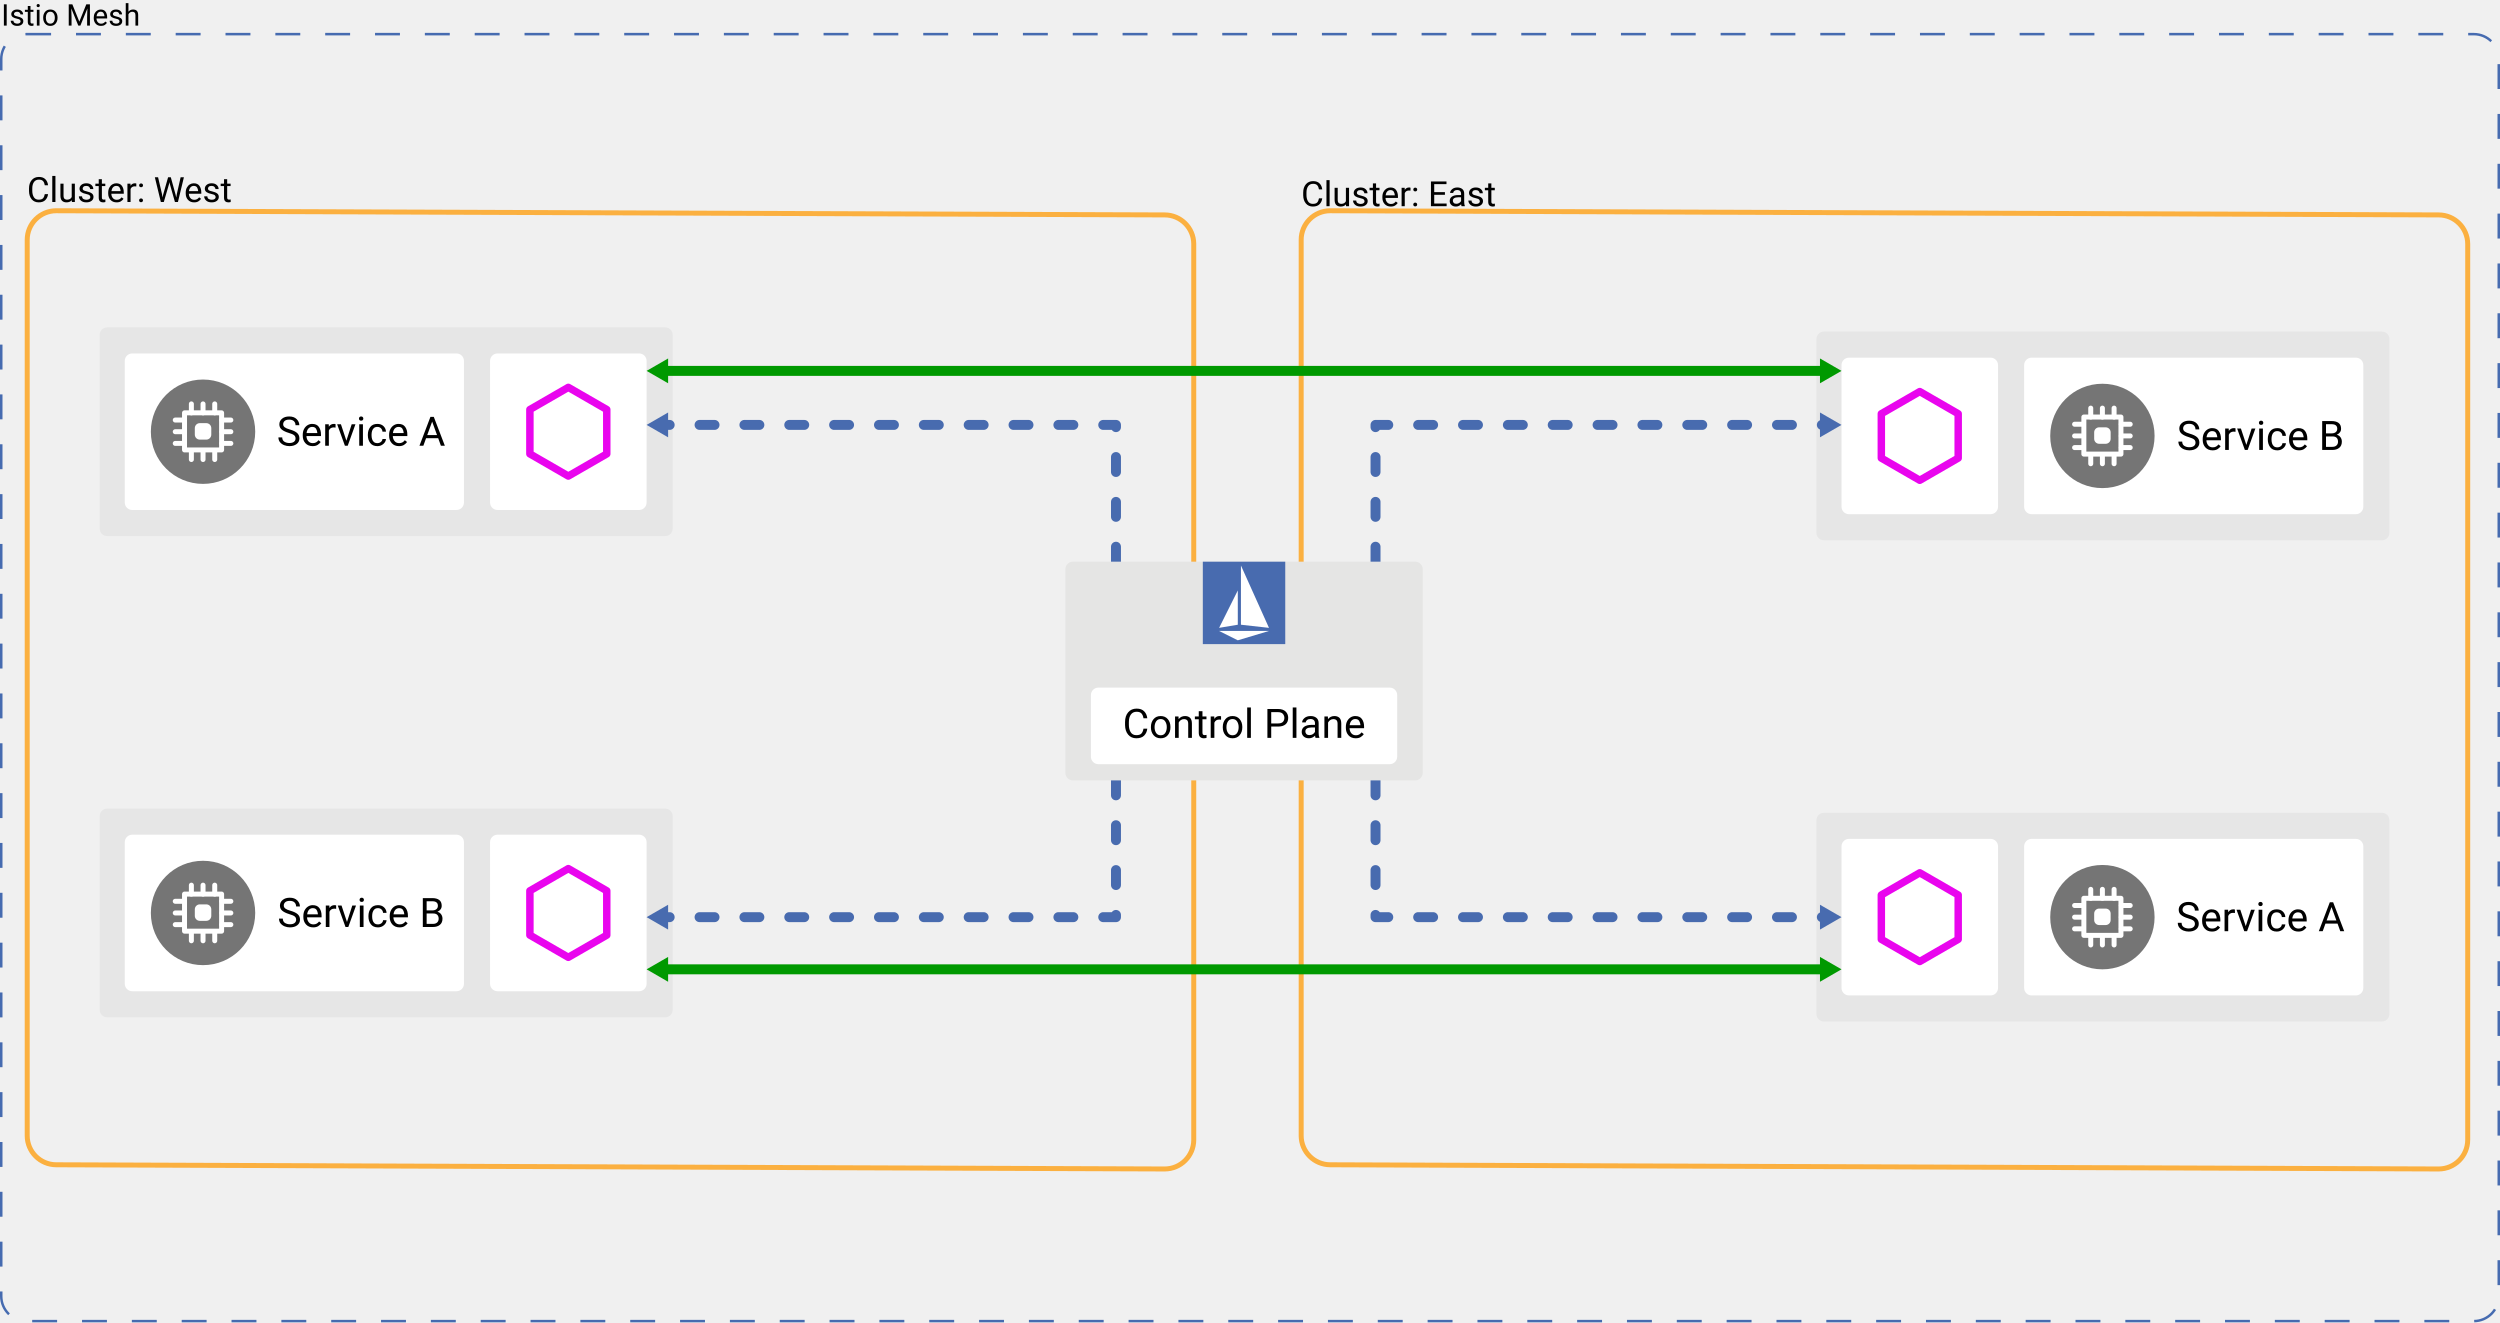
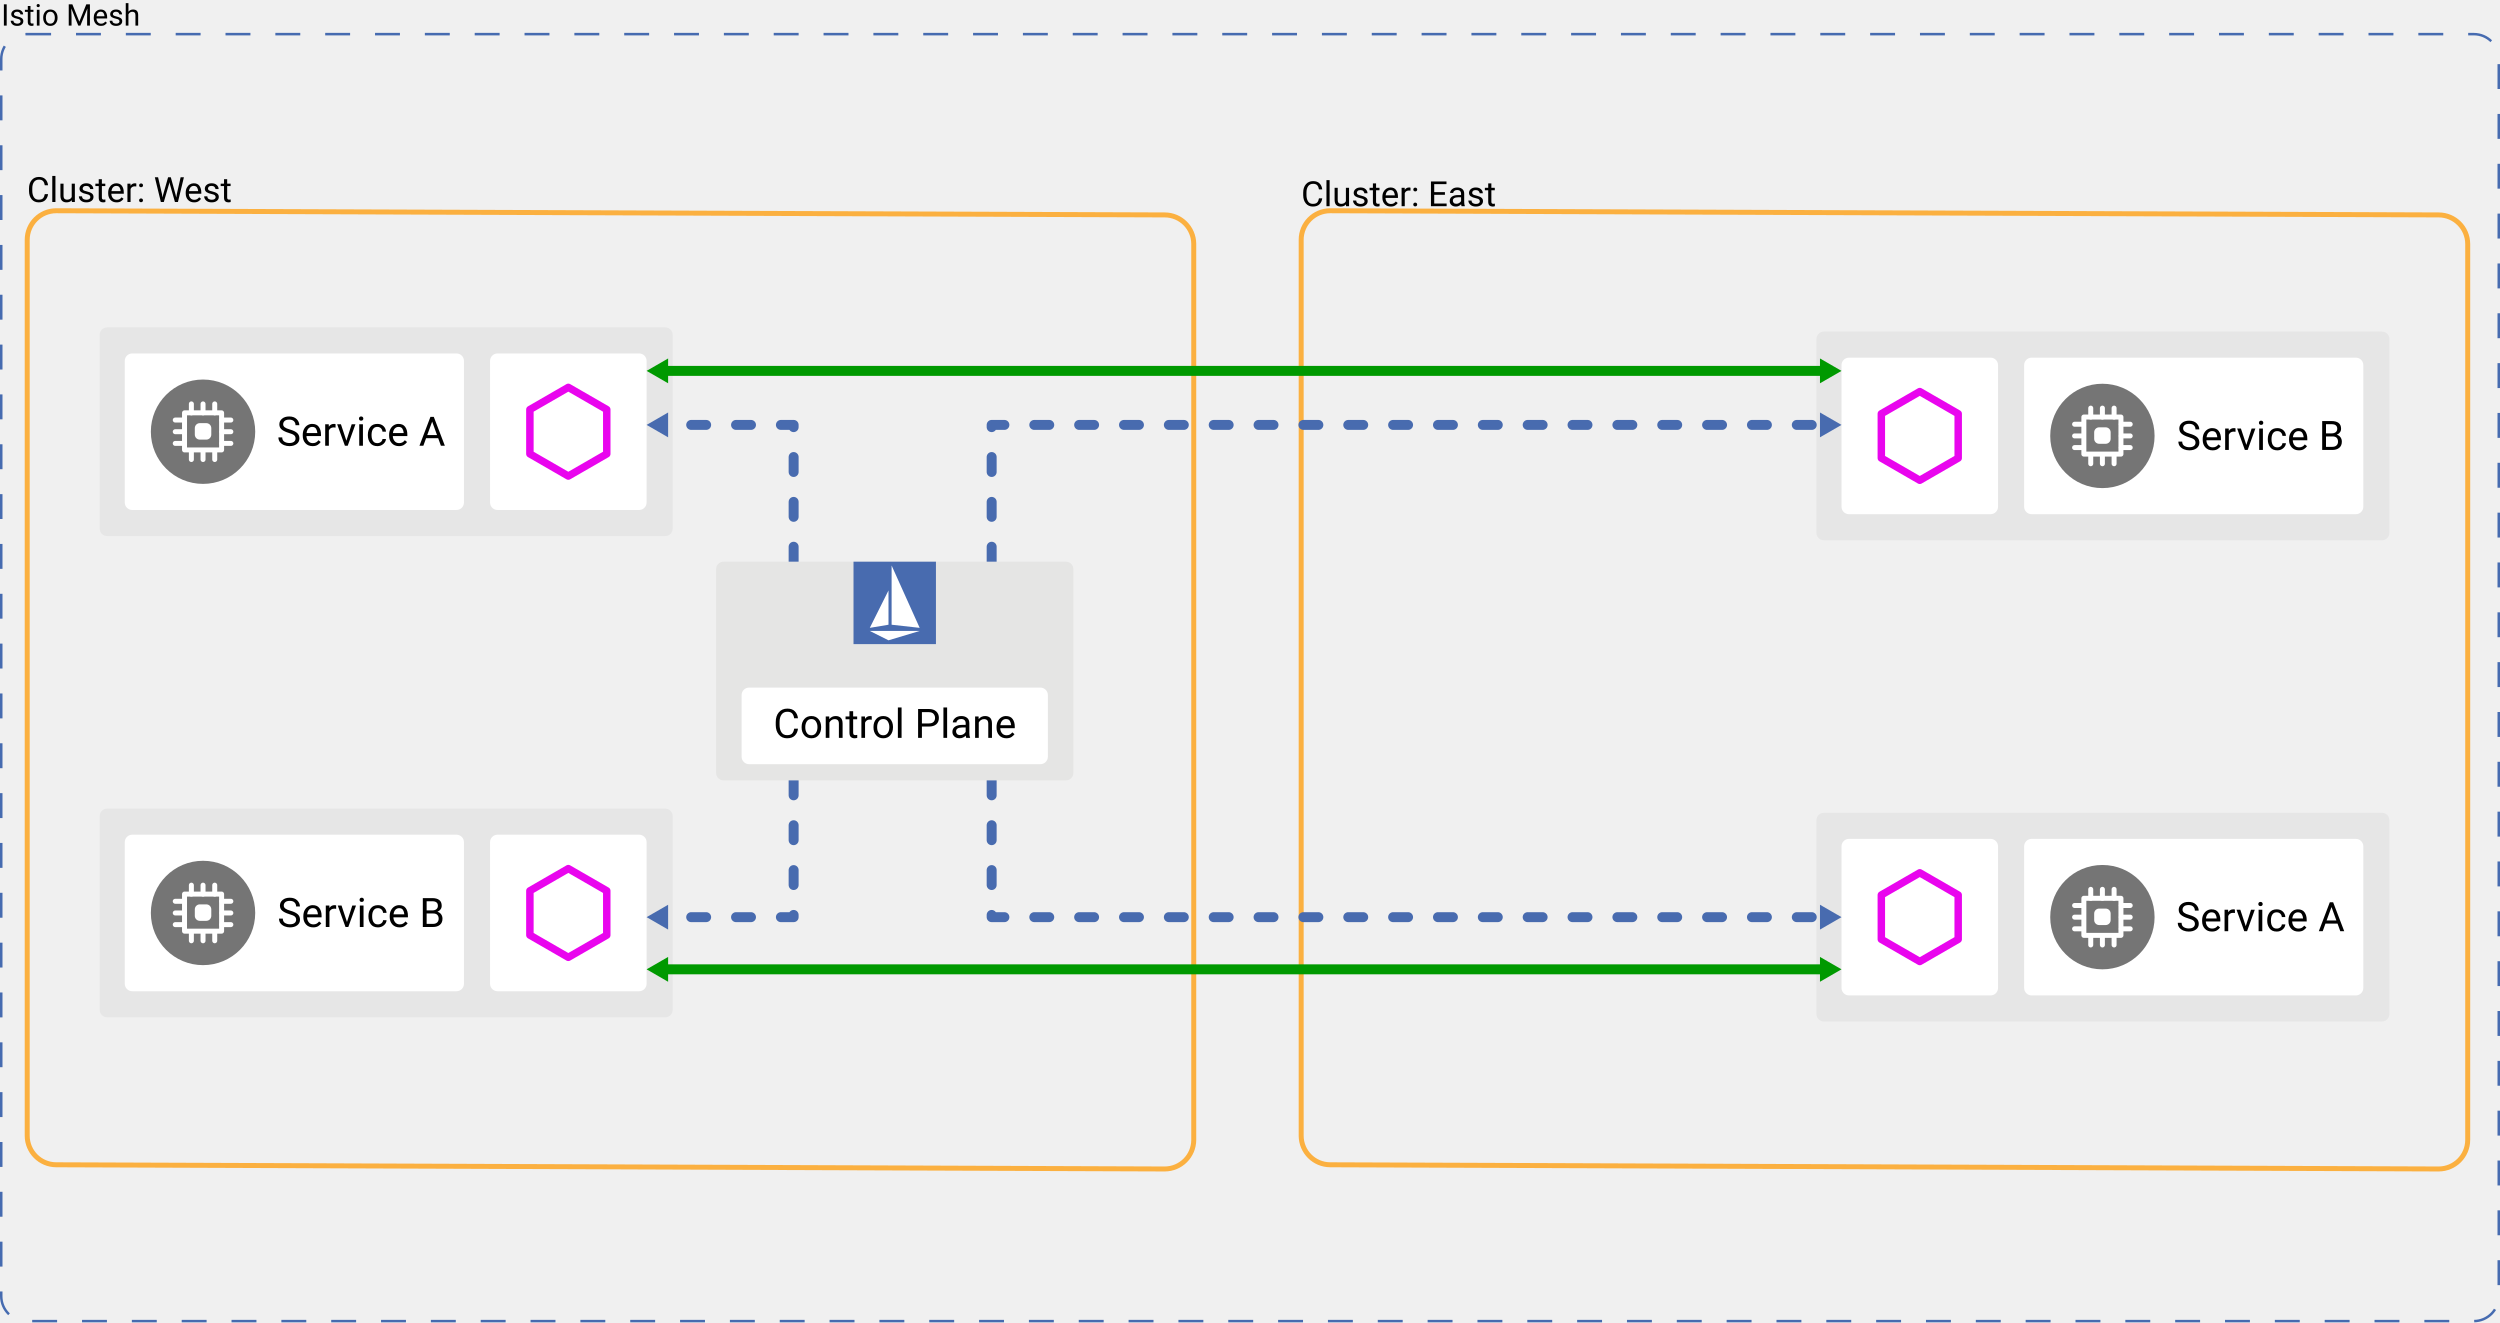
<svg xmlns="http://www.w3.org/2000/svg" viewBox="0 0 1003.27 530.67">
  <defs>
-     <style>.a1f46972-2317-4cfa-a293-b6e30952766f,.a243f25f-eeaf-477e-a86f-bf5a6a978d67,.a53f78a0-0dfb-4025-ac4f-52bc752cf68b,.ad1c3803-564f-4d43-836f-4b9ec841f30b,.af0d9e48-a6a4-49b2-85df-34e0e63ad92c,.b1c75d57-4d8b-4d9d-807a-74f877278387,.f26ad8cd-6d3a-4ce0-bf87-ea6da587d4b1{fill:none;}.ad1c3803-564f-4d43-836f-4b9ec841f30b{stroke:#466bb0;stroke-dasharray:10 10;}.a1f46972-2317-4cfa-a293-b6e30952766f,.a53f78a0-0dfb-4025-ac4f-52bc752cf68b,.ad1c3803-564f-4d43-836f-4b9ec841f30b,.af0d9e48-a6a4-49b2-85df-34e0e63ad92c,.f26ad8cd-6d3a-4ce0-bf87-ea6da587d4b1{stroke-linejoin:round;}.a38507e0-e572-426b-9427-574f432a9079{font-size:12px;}.a38507e0-e572-426b-9427-574f432a9079,.e5086a32-53cf-439d-8f05-6755f317db69,.f8b5b886-834f-40a5-a9e6-376c60beecbc{font-family:Roboto-Regular, Roboto;}.e5086a32-53cf-439d-8f05-6755f317db69{font-size:13.96px;}.a38ed0f8-0d55-4288-b94b-33e56c93085a{letter-spacing:-0.02em;}.a571c659-b11b-450f-b6f2-23d2faa93ea1{letter-spacing:0em;}.f26ad8cd-6d3a-4ce0-bf87-ea6da587d4b1{stroke:#fbb040;}.a53f78a0-0dfb-4025-ac4f-52bc752cf68b,.b1c75d57-4d8b-4d9d-807a-74f877278387,.f26ad8cd-6d3a-4ce0-bf87-ea6da587d4b1{stroke-width:2px;}.b3382225-214c-4b76-836d-eadf2c48f220{fill:#e6e6e6;}.b6a250e1-5d3d-4dc3-aebf-9587527ae698{fill:#fff;}.af0d9e48-a6a4-49b2-85df-34e0e63ad92c{stroke:#e905ee;stroke-width:3px;}.f8b5b886-834f-40a5-a9e6-376c60beecbc{font-size:16.29px;}.b8820688-52b6-4b04-a294-1e6a46fde8c4{letter-spacing:0.01em;}.e2e8cf01-0528-4b99-916b-5609306df690{fill:#757575;}.a53f78a0-0dfb-4025-ac4f-52bc752cf68b,.b1c75d57-4d8b-4d9d-807a-74f877278387{stroke:#fff;}.a1f46972-2317-4cfa-a293-b6e30952766f,.b1c75d57-4d8b-4d9d-807a-74f877278387{stroke-linecap:round;}.a243f25f-eeaf-477e-a86f-bf5a6a978d67,.b1c75d57-4d8b-4d9d-807a-74f877278387{stroke-miterlimit:10;}.a1f46972-2317-4cfa-a293-b6e30952766f{stroke:#486baf;stroke-dasharray:6 12;}.a1f46972-2317-4cfa-a293-b6e30952766f,.a243f25f-eeaf-477e-a86f-bf5a6a978d67{stroke-width:4px;}.e1b9fe69-e7d4-40c4-954d-6e6a0069c6e8{fill:#486baf;}.a243f25f-eeaf-477e-a86f-bf5a6a978d67{stroke:#090;}.a3f1c723-476d-462b-b175-be0c66fa253b{fill:#090;}.ef74e548-db2c-4637-aa94-6eb2528b4526{fill:#e5e5e4;}.bbda6d2f-a82d-4cb1-9ee5-1359bc0e2e8e{letter-spacing:-0.02em;}</style>
+     <style>.a00c98b7-e1dc-478d-9abf-f8ecd58b7b8d,.a2271999-ef87-49b2-a4a8-2b7ce8de0afe,.a402c49a-2909-418d-9b77-3dc4b275a969,.ad932c45-f65e-4438-a195-b914043ac742,.b4e8ecd6-4b30-4579-9aa1-947b7eea3e99,.e9f8207e-c278-4239-a726-09e3faa1ded5,.eadd2ae5-a5fb-4747-a0b2-4aa4a405db64{fill:none;}.a2271999-ef87-49b2-a4a8-2b7ce8de0afe{stroke:#466bb0;stroke-dasharray:10 10;}.a00c98b7-e1dc-478d-9abf-f8ecd58b7b8d,.a2271999-ef87-49b2-a4a8-2b7ce8de0afe,.a402c49a-2909-418d-9b77-3dc4b275a969,.ad932c45-f65e-4438-a195-b914043ac742,.e9f8207e-c278-4239-a726-09e3faa1ded5{stroke-linejoin:round;}.e80a9dd3-5a2e-467e-b680-26992a2a45cc{font-size:12px;}.aab9bb78-1a4f-4378-971d-36e12576215b,.e80a9dd3-5a2e-467e-b680-26992a2a45cc,.fafb7a07-deea-4410-9e13-a1a4f12d8908{font-family:Roboto-Regular, Roboto;}.fafb7a07-deea-4410-9e13-a1a4f12d8908{font-size:13.96px;}.b7644f7e-6834-48b5-afbc-5bc949285282{letter-spacing:-0.02em;}.e9c4454a-078b-4c3f-97e1-0971effe481b{letter-spacing:0em;}.a00c98b7-e1dc-478d-9abf-f8ecd58b7b8d{stroke:#fbb040;}.a00c98b7-e1dc-478d-9abf-f8ecd58b7b8d,.b4e8ecd6-4b30-4579-9aa1-947b7eea3e99,.e9f8207e-c278-4239-a726-09e3faa1ded5{stroke-width:2px;}.aa84f06f-f2c5-441d-bda1-034dc09854c3{fill:#e6e6e6;}.a26efb80-2e32-4c5b-a66d-58db8577ed72{fill:#fff;}.ad932c45-f65e-4438-a195-b914043ac742{stroke:#e905ee;stroke-width:3px;}.aab9bb78-1a4f-4378-971d-36e12576215b{font-size:16.29px;}.bbc80987-3a76-40d3-a8b5-6e1165f0f6e9{letter-spacing:0.01em;}.bf913983-870c-4c8a-acc2-e3b3558e14e9{fill:#757575;}.b4e8ecd6-4b30-4579-9aa1-947b7eea3e99,.e9f8207e-c278-4239-a726-09e3faa1ded5{stroke:#fff;}.a402c49a-2909-418d-9b77-3dc4b275a969,.b4e8ecd6-4b30-4579-9aa1-947b7eea3e99{stroke-linecap:round;}.b4e8ecd6-4b30-4579-9aa1-947b7eea3e99,.eadd2ae5-a5fb-4747-a0b2-4aa4a405db64{stroke-miterlimit:10;}.a402c49a-2909-418d-9b77-3dc4b275a969{stroke:#486baf;stroke-dasharray:6 12;}.a402c49a-2909-418d-9b77-3dc4b275a969,.eadd2ae5-a5fb-4747-a0b2-4aa4a405db64{stroke-width:4px;}.ab757aae-01df-4d19-a622-54b717d65f09{fill:#486baf;}.eadd2ae5-a5fb-4747-a0b2-4aa4a405db64{stroke:#090;}.fa3de029-ba30-4581-bdd5-a80f026435c9{fill:#090;}.a0d90fce-67f7-47a9-a9a6-66cf8ab6a85c{fill:#e5e5e4;}.a86bfcdb-550b-4c61-9986-7951f9f4de04{letter-spacing:-0.02em;}</style>
  </defs>
-   <g id="a36b43ef-a818-46ab-9a6c-2d991a13dc58" data-name="shared-control">
-     <rect class="ad1c3803-564f-4d43-836f-4b9ec841f30b" x="0.5" y="13.7" width="1002.27" height="516.47" rx="10" />
-     <text class="a38507e0-e572-426b-9427-574f432a9079" transform="translate(0.48 10.27)">Istio Mesh</text>
-     <text class="e5086a32-53cf-439d-8f05-6755f317db69" transform="translate(10.83 81.07)">Cluster: <tspan class="a38ed0f8-0d55-4288-b94b-33e56c93085a" x="50.89" y="0">W</tspan>
-       <tspan class="a571c659-b11b-450f-b6f2-23d2faa93ea1" x="63.06" y="0">est</tspan>
+   <g id="e5476378-15b1-4713-97b2-194a35e229ae" data-name="shared-control">
+     <rect class="a2271999-ef87-49b2-a4a8-2b7ce8de0afe" x="0.5" y="13.7" width="1002.27" height="516.47" rx="10" />
+     <text class="e80a9dd3-5a2e-467e-b680-26992a2a45cc" transform="translate(0.48 10.27)">Istio Mesh</text>
+     <text class="fafb7a07-deea-4410-9e13-a1a4f12d8908" transform="translate(10.83 81.07)">Cluster: <tspan class="b7644f7e-6834-48b5-afbc-5bc949285282" x="50.89" y="0">W</tspan>
+       <tspan class="e9c4454a-078b-4c3f-97e1-0971effe481b" x="63.06" y="0">est</tspan>
    </text>
-     <path class="f26ad8cd-6d3a-4ce0-bf87-ea6da587d4b1" d="M467.42,469.12,22.55,467.43A11.66,11.66,0,0,1,10.92,455.8V96.2A11.67,11.67,0,0,1,22.55,84.57l444.87,1.68a11.68,11.68,0,0,1,11.64,11.64V457.48A11.68,11.68,0,0,1,467.42,469.12Z" />
-     <path class="f26ad8cd-6d3a-4ce0-bf87-ea6da587d4b1" d="M978.68,469.12l-444.87-1.69a11.67,11.67,0,0,1-11.64-11.63V96.2a11.67,11.67,0,0,1,11.64-11.63l444.87,1.68a11.67,11.67,0,0,1,11.63,11.64V457.48A11.67,11.67,0,0,1,978.68,469.12Z" />
-     <text class="e5086a32-53cf-439d-8f05-6755f317db69" transform="translate(522.17 82.75)">Cluster: East</text>
-     <rect class="b3382225-214c-4b76-836d-eadf2c48f220" x="728.95" y="133.06" width="229.94" height="83.76" rx="3" />
-     <rect class="b6a250e1-5d3d-4dc3-aebf-9587527ae698" x="739.01" y="143.53" width="62.82" height="62.82" rx="3" />
-     <polygon class="af0d9e48-a6a4-49b2-85df-34e0e63ad92c" points="785.84 183.84 785.84 166.04 770.42 157.14 754.99 166.04 754.99 183.84 770.42 192.74 785.84 183.84" />
-     <rect class="b6a250e1-5d3d-4dc3-aebf-9587527ae698" x="812.3" y="143.53" width="136.12" height="62.82" rx="3" />
-     <text class="f8b5b886-834f-40a5-a9e6-376c60beecbc" transform="translate(873.56 180.57)">Se<tspan class="b8820688-52b6-4b04-a294-1e6a46fde8c4" x="18.29" y="0">r</tspan>
+     <path class="a00c98b7-e1dc-478d-9abf-f8ecd58b7b8d" d="M467.42,469.12,22.55,467.43A11.66,11.66,0,0,1,10.92,455.8V96.2A11.67,11.67,0,0,1,22.55,84.57l444.87,1.68a11.68,11.68,0,0,1,11.64,11.64V457.48A11.68,11.68,0,0,1,467.42,469.12Z" />
+     <path class="a00c98b7-e1dc-478d-9abf-f8ecd58b7b8d" d="M978.68,469.12l-444.87-1.69a11.67,11.67,0,0,1-11.64-11.63V96.2a11.67,11.67,0,0,1,11.64-11.63l444.87,1.68a11.67,11.67,0,0,1,11.63,11.64V457.48A11.67,11.67,0,0,1,978.68,469.12Z" />
+     <text class="fafb7a07-deea-4410-9e13-a1a4f12d8908" transform="translate(522.17 82.75)">Cluster: East</text>
+     <rect class="aa84f06f-f2c5-441d-bda1-034dc09854c3" x="728.95" y="133.06" width="229.94" height="83.76" rx="3" />
+     <rect class="a26efb80-2e32-4c5b-a66d-58db8577ed72" x="739.01" y="143.53" width="62.82" height="62.82" rx="3" />
+     <polygon class="ad932c45-f65e-4438-a195-b914043ac742" points="785.84 183.84 785.84 166.04 770.42 157.14 754.99 166.04 754.99 183.84 770.42 192.74 785.84 183.84" />
+     <rect class="a26efb80-2e32-4c5b-a66d-58db8577ed72" x="812.3" y="143.53" width="136.12" height="62.82" rx="3" />
+     <text class="aab9bb78-1a4f-4378-971d-36e12576215b" transform="translate(873.56 180.57)">Se<tspan class="bbc80987-3a76-40d3-a8b5-6e1165f0f6e9" x="18.29" y="0">r</tspan>
      <tspan x="23.95" y="0">vice B</tspan>
    </text>
-     <circle class="e2e8cf01-0528-4b99-916b-5609306df690" cx="843.71" cy="174.94" r="20.94" />
-     <rect class="a53f78a0-0dfb-4025-ac4f-52bc752cf68b" x="836.27" y="167.36" width="14.88" height="14.88" />
-     <line class="b1c75d57-4d8b-4d9d-807a-74f877278387" x1="839.03" y1="167.36" x2="839.03" y2="163.78" />
-     <line class="b1c75d57-4d8b-4d9d-807a-74f877278387" x1="843.71" y1="167.36" x2="843.71" y2="163.78" />
-     <line class="b1c75d57-4d8b-4d9d-807a-74f877278387" x1="848.4" y1="167.36" x2="848.4" y2="163.78" />
-     <line class="b1c75d57-4d8b-4d9d-807a-74f877278387" x1="839.03" y1="186.1" x2="839.03" y2="182.52" />
-     <line class="b1c75d57-4d8b-4d9d-807a-74f877278387" x1="843.71" y1="186.1" x2="843.71" y2="182.52" />
-     <line class="b1c75d57-4d8b-4d9d-807a-74f877278387" x1="848.4" y1="186.1" x2="848.4" y2="182.52" />
-     <line class="b1c75d57-4d8b-4d9d-807a-74f877278387" x1="836.13" y1="179.62" x2="832.55" y2="179.62" />
-     <line class="b1c75d57-4d8b-4d9d-807a-74f877278387" x1="836.13" y1="174.94" x2="832.55" y2="174.94" />
-     <line class="b1c75d57-4d8b-4d9d-807a-74f877278387" x1="836.13" y1="170.25" x2="832.55" y2="170.25" />
-     <line class="b1c75d57-4d8b-4d9d-807a-74f877278387" x1="854.87" y1="179.62" x2="851.29" y2="179.62" />
-     <line class="b1c75d57-4d8b-4d9d-807a-74f877278387" x1="854.87" y1="174.94" x2="851.29" y2="174.94" />
-     <line class="b1c75d57-4d8b-4d9d-807a-74f877278387" x1="854.87" y1="170.25" x2="851.29" y2="170.25" />
-     <rect class="b6a250e1-5d3d-4dc3-aebf-9587527ae698" x="840.41" y="171.49" width="6.61" height="6.61" rx="2" />
-     <rect class="b3382225-214c-4b76-836d-eadf2c48f220" x="40.01" y="131.37" width="229.94" height="83.76" rx="3" />
-     <rect class="b6a250e1-5d3d-4dc3-aebf-9587527ae698" x="50.07" y="141.84" width="136.12" height="62.82" rx="3" />
-     <text class="f8b5b886-834f-40a5-a9e6-376c60beecbc" transform="translate(111.09 178.88)">Se<tspan class="b8820688-52b6-4b04-a294-1e6a46fde8c4" x="18.29" y="0">r</tspan>
+     <circle class="bf913983-870c-4c8a-acc2-e3b3558e14e9" cx="843.71" cy="174.94" r="20.94" />
+     <rect class="e9f8207e-c278-4239-a726-09e3faa1ded5" x="836.27" y="167.36" width="14.88" height="14.88" />
+     <line class="b4e8ecd6-4b30-4579-9aa1-947b7eea3e99" x1="839.03" y1="167.36" x2="839.03" y2="163.78" />
+     <line class="b4e8ecd6-4b30-4579-9aa1-947b7eea3e99" x1="843.71" y1="167.36" x2="843.71" y2="163.78" />
+     <line class="b4e8ecd6-4b30-4579-9aa1-947b7eea3e99" x1="848.4" y1="167.36" x2="848.4" y2="163.78" />
+     <line class="b4e8ecd6-4b30-4579-9aa1-947b7eea3e99" x1="839.03" y1="186.1" x2="839.03" y2="182.52" />
+     <line class="b4e8ecd6-4b30-4579-9aa1-947b7eea3e99" x1="843.71" y1="186.1" x2="843.71" y2="182.52" />
+     <line class="b4e8ecd6-4b30-4579-9aa1-947b7eea3e99" x1="848.4" y1="186.1" x2="848.4" y2="182.52" />
+     <line class="b4e8ecd6-4b30-4579-9aa1-947b7eea3e99" x1="836.13" y1="179.62" x2="832.55" y2="179.62" />
+     <line class="b4e8ecd6-4b30-4579-9aa1-947b7eea3e99" x1="836.13" y1="174.94" x2="832.55" y2="174.94" />
+     <line class="b4e8ecd6-4b30-4579-9aa1-947b7eea3e99" x1="836.13" y1="170.25" x2="832.55" y2="170.25" />
+     <line class="b4e8ecd6-4b30-4579-9aa1-947b7eea3e99" x1="854.87" y1="179.62" x2="851.29" y2="179.62" />
+     <line class="b4e8ecd6-4b30-4579-9aa1-947b7eea3e99" x1="854.87" y1="174.94" x2="851.29" y2="174.94" />
+     <line class="b4e8ecd6-4b30-4579-9aa1-947b7eea3e99" x1="854.87" y1="170.25" x2="851.29" y2="170.25" />
+     <rect class="a26efb80-2e32-4c5b-a66d-58db8577ed72" x="840.41" y="171.49" width="6.61" height="6.61" rx="2" />
+     <rect class="aa84f06f-f2c5-441d-bda1-034dc09854c3" x="40.01" y="131.37" width="229.94" height="83.76" rx="3" />
+     <rect class="a26efb80-2e32-4c5b-a66d-58db8577ed72" x="50.07" y="141.84" width="136.12" height="62.82" rx="3" />
+     <text class="aab9bb78-1a4f-4378-971d-36e12576215b" transform="translate(111.09 178.88)">Se<tspan class="bbc80987-3a76-40d3-a8b5-6e1165f0f6e9" x="18.29" y="0">r</tspan>
      <tspan x="23.95" y="0">vice A</tspan>
    </text>
-     <circle class="e2e8cf01-0528-4b99-916b-5609306df690" cx="81.48" cy="173.25" r="20.94" />
-     <rect class="a53f78a0-0dfb-4025-ac4f-52bc752cf68b" x="74.05" y="165.68" width="14.88" height="14.88" />
-     <line class="b1c75d57-4d8b-4d9d-807a-74f877278387" x1="76.8" y1="165.68" x2="76.8" y2="162.09" />
-     <line class="b1c75d57-4d8b-4d9d-807a-74f877278387" x1="81.48" y1="165.68" x2="81.48" y2="162.09" />
-     <line class="b1c75d57-4d8b-4d9d-807a-74f877278387" x1="86.17" y1="165.68" x2="86.17" y2="162.09" />
-     <line class="b1c75d57-4d8b-4d9d-807a-74f877278387" x1="76.8" y1="184.41" x2="76.8" y2="180.83" />
-     <line class="b1c75d57-4d8b-4d9d-807a-74f877278387" x1="81.48" y1="184.41" x2="81.48" y2="180.83" />
-     <line class="b1c75d57-4d8b-4d9d-807a-74f877278387" x1="86.17" y1="184.41" x2="86.17" y2="180.83" />
-     <line class="b1c75d57-4d8b-4d9d-807a-74f877278387" x1="73.91" y1="177.94" x2="70.33" y2="177.94" />
-     <line class="b1c75d57-4d8b-4d9d-807a-74f877278387" x1="73.91" y1="173.25" x2="70.33" y2="173.25" />
-     <line class="b1c75d57-4d8b-4d9d-807a-74f877278387" x1="73.91" y1="168.57" x2="70.33" y2="168.57" />
-     <line class="b1c75d57-4d8b-4d9d-807a-74f877278387" x1="92.64" y1="177.94" x2="89.06" y2="177.94" />
-     <line class="b1c75d57-4d8b-4d9d-807a-74f877278387" x1="92.64" y1="173.25" x2="89.06" y2="173.25" />
-     <line class="b1c75d57-4d8b-4d9d-807a-74f877278387" x1="92.64" y1="168.57" x2="89.06" y2="168.57" />
-     <rect class="b6a250e1-5d3d-4dc3-aebf-9587527ae698" x="78.18" y="169.81" width="6.61" height="6.61" rx="2" />
-     <rect class="b6a250e1-5d3d-4dc3-aebf-9587527ae698" x="196.66" y="141.84" width="62.82" height="62.82" rx="3" />
-     <polygon class="af0d9e48-a6a4-49b2-85df-34e0e63ad92c" points="243.5 182.15 243.5 164.35 228.07 155.45 212.65 164.35 212.65 182.15 228.07 191.05 243.5 182.15" />
-     <rect class="b3382225-214c-4b76-836d-eadf2c48f220" x="728.95" y="326.18" width="229.94" height="83.76" rx="3" />
-     <rect class="b6a250e1-5d3d-4dc3-aebf-9587527ae698" x="739.01" y="336.65" width="62.82" height="62.82" rx="3" />
-     <polygon class="af0d9e48-a6a4-49b2-85df-34e0e63ad92c" points="785.84 376.96 785.84 359.16 770.42 350.26 754.99 359.16 754.99 376.96 770.42 385.86 785.84 376.96" />
-     <rect class="b6a250e1-5d3d-4dc3-aebf-9587527ae698" x="812.3" y="336.65" width="136.12" height="62.82" rx="3" />
-     <text class="f8b5b886-834f-40a5-a9e6-376c60beecbc" transform="translate(873.32 373.69)">Se<tspan class="b8820688-52b6-4b04-a294-1e6a46fde8c4" x="18.29" y="0">r</tspan>
+     <circle class="bf913983-870c-4c8a-acc2-e3b3558e14e9" cx="81.48" cy="173.25" r="20.94" />
+     <rect class="e9f8207e-c278-4239-a726-09e3faa1ded5" x="74.05" y="165.68" width="14.88" height="14.88" />
+     <line class="b4e8ecd6-4b30-4579-9aa1-947b7eea3e99" x1="76.8" y1="165.68" x2="76.8" y2="162.09" />
+     <line class="b4e8ecd6-4b30-4579-9aa1-947b7eea3e99" x1="81.48" y1="165.68" x2="81.48" y2="162.09" />
+     <line class="b4e8ecd6-4b30-4579-9aa1-947b7eea3e99" x1="86.17" y1="165.68" x2="86.17" y2="162.09" />
+     <line class="b4e8ecd6-4b30-4579-9aa1-947b7eea3e99" x1="76.8" y1="184.41" x2="76.8" y2="180.83" />
+     <line class="b4e8ecd6-4b30-4579-9aa1-947b7eea3e99" x1="81.48" y1="184.41" x2="81.48" y2="180.83" />
+     <line class="b4e8ecd6-4b30-4579-9aa1-947b7eea3e99" x1="86.17" y1="184.41" x2="86.17" y2="180.83" />
+     <line class="b4e8ecd6-4b30-4579-9aa1-947b7eea3e99" x1="73.91" y1="177.94" x2="70.33" y2="177.94" />
+     <line class="b4e8ecd6-4b30-4579-9aa1-947b7eea3e99" x1="73.91" y1="173.25" x2="70.33" y2="173.25" />
+     <line class="b4e8ecd6-4b30-4579-9aa1-947b7eea3e99" x1="73.91" y1="168.57" x2="70.33" y2="168.57" />
+     <line class="b4e8ecd6-4b30-4579-9aa1-947b7eea3e99" x1="92.64" y1="177.94" x2="89.06" y2="177.94" />
+     <line class="b4e8ecd6-4b30-4579-9aa1-947b7eea3e99" x1="92.64" y1="173.25" x2="89.06" y2="173.25" />
+     <line class="b4e8ecd6-4b30-4579-9aa1-947b7eea3e99" x1="92.64" y1="168.57" x2="89.06" y2="168.57" />
+     <rect class="a26efb80-2e32-4c5b-a66d-58db8577ed72" x="78.18" y="169.81" width="6.61" height="6.61" rx="2" />
+     <rect class="a26efb80-2e32-4c5b-a66d-58db8577ed72" x="196.66" y="141.84" width="62.82" height="62.82" rx="3" />
+     <polygon class="ad932c45-f65e-4438-a195-b914043ac742" points="243.5 182.15 243.5 164.35 228.07 155.45 212.65 164.35 212.65 182.15 228.07 191.05 243.5 182.15" />
+     <rect class="aa84f06f-f2c5-441d-bda1-034dc09854c3" x="728.95" y="326.18" width="229.94" height="83.76" rx="3" />
+     <rect class="a26efb80-2e32-4c5b-a66d-58db8577ed72" x="739.01" y="336.65" width="62.82" height="62.82" rx="3" />
+     <polygon class="ad932c45-f65e-4438-a195-b914043ac742" points="785.84 376.96 785.84 359.16 770.42 350.26 754.99 359.16 754.99 376.96 770.42 385.86 785.84 376.96" />
+     <rect class="a26efb80-2e32-4c5b-a66d-58db8577ed72" x="812.3" y="336.65" width="136.12" height="62.82" rx="3" />
+     <text class="aab9bb78-1a4f-4378-971d-36e12576215b" transform="translate(873.32 373.69)">Se<tspan class="bbc80987-3a76-40d3-a8b5-6e1165f0f6e9" x="18.29" y="0">r</tspan>
      <tspan x="23.95" y="0">vice A</tspan>
    </text>
-     <circle class="e2e8cf01-0528-4b99-916b-5609306df690" cx="843.71" cy="368.06" r="20.94" />
-     <rect class="a53f78a0-0dfb-4025-ac4f-52bc752cf68b" x="836.27" y="360.49" width="14.88" height="14.88" />
-     <line class="b1c75d57-4d8b-4d9d-807a-74f877278387" x1="839.03" y1="360.49" x2="839.03" y2="356.9" />
-     <line class="b1c75d57-4d8b-4d9d-807a-74f877278387" x1="843.71" y1="360.49" x2="843.71" y2="356.9" />
-     <line class="b1c75d57-4d8b-4d9d-807a-74f877278387" x1="848.4" y1="360.49" x2="848.4" y2="356.9" />
-     <line class="b1c75d57-4d8b-4d9d-807a-74f877278387" x1="839.03" y1="379.22" x2="839.03" y2="375.64" />
-     <line class="b1c75d57-4d8b-4d9d-807a-74f877278387" x1="843.71" y1="379.22" x2="843.71" y2="375.64" />
-     <line class="b1c75d57-4d8b-4d9d-807a-74f877278387" x1="848.4" y1="379.22" x2="848.4" y2="375.64" />
-     <line class="b1c75d57-4d8b-4d9d-807a-74f877278387" x1="836.13" y1="372.75" x2="832.55" y2="372.75" />
-     <line class="b1c75d57-4d8b-4d9d-807a-74f877278387" x1="836.13" y1="368.06" x2="832.55" y2="368.06" />
-     <line class="b1c75d57-4d8b-4d9d-807a-74f877278387" x1="836.13" y1="363.38" x2="832.55" y2="363.38" />
-     <line class="b1c75d57-4d8b-4d9d-807a-74f877278387" x1="854.87" y1="372.75" x2="851.29" y2="372.75" />
-     <line class="b1c75d57-4d8b-4d9d-807a-74f877278387" x1="854.87" y1="368.06" x2="851.29" y2="368.06" />
-     <line class="b1c75d57-4d8b-4d9d-807a-74f877278387" x1="854.87" y1="363.38" x2="851.29" y2="363.38" />
-     <rect class="b6a250e1-5d3d-4dc3-aebf-9587527ae698" x="840.41" y="364.62" width="6.61" height="6.61" rx="2" />
-     <rect class="b3382225-214c-4b76-836d-eadf2c48f220" x="40.01" y="324.5" width="229.94" height="83.76" rx="3" />
-     <rect class="b6a250e1-5d3d-4dc3-aebf-9587527ae698" x="50.07" y="334.97" width="136.12" height="62.82" rx="3" />
-     <text class="f8b5b886-834f-40a5-a9e6-376c60beecbc" transform="translate(111.33 372.01)">Se<tspan class="b8820688-52b6-4b04-a294-1e6a46fde8c4" x="18.29" y="0">r</tspan>
+     <circle class="bf913983-870c-4c8a-acc2-e3b3558e14e9" cx="843.71" cy="368.06" r="20.94" />
+     <rect class="e9f8207e-c278-4239-a726-09e3faa1ded5" x="836.27" y="360.49" width="14.88" height="14.88" />
+     <line class="b4e8ecd6-4b30-4579-9aa1-947b7eea3e99" x1="839.03" y1="360.49" x2="839.03" y2="356.9" />
+     <line class="b4e8ecd6-4b30-4579-9aa1-947b7eea3e99" x1="843.71" y1="360.49" x2="843.71" y2="356.9" />
+     <line class="b4e8ecd6-4b30-4579-9aa1-947b7eea3e99" x1="848.4" y1="360.49" x2="848.4" y2="356.9" />
+     <line class="b4e8ecd6-4b30-4579-9aa1-947b7eea3e99" x1="839.03" y1="379.22" x2="839.03" y2="375.64" />
+     <line class="b4e8ecd6-4b30-4579-9aa1-947b7eea3e99" x1="843.71" y1="379.22" x2="843.71" y2="375.64" />
+     <line class="b4e8ecd6-4b30-4579-9aa1-947b7eea3e99" x1="848.4" y1="379.22" x2="848.4" y2="375.64" />
+     <line class="b4e8ecd6-4b30-4579-9aa1-947b7eea3e99" x1="836.13" y1="372.75" x2="832.55" y2="372.75" />
+     <line class="b4e8ecd6-4b30-4579-9aa1-947b7eea3e99" x1="836.13" y1="368.06" x2="832.55" y2="368.06" />
+     <line class="b4e8ecd6-4b30-4579-9aa1-947b7eea3e99" x1="836.13" y1="363.38" x2="832.55" y2="363.38" />
+     <line class="b4e8ecd6-4b30-4579-9aa1-947b7eea3e99" x1="854.87" y1="372.75" x2="851.29" y2="372.75" />
+     <line class="b4e8ecd6-4b30-4579-9aa1-947b7eea3e99" x1="854.87" y1="368.06" x2="851.29" y2="368.06" />
+     <line class="b4e8ecd6-4b30-4579-9aa1-947b7eea3e99" x1="854.87" y1="363.38" x2="851.29" y2="363.38" />
+     <rect class="a26efb80-2e32-4c5b-a66d-58db8577ed72" x="840.41" y="364.62" width="6.61" height="6.61" rx="2" />
+     <rect class="aa84f06f-f2c5-441d-bda1-034dc09854c3" x="40.01" y="324.5" width="229.94" height="83.76" rx="3" />
+     <rect class="a26efb80-2e32-4c5b-a66d-58db8577ed72" x="50.07" y="334.97" width="136.12" height="62.82" rx="3" />
+     <text class="aab9bb78-1a4f-4378-971d-36e12576215b" transform="translate(111.33 372.01)">Se<tspan class="bbc80987-3a76-40d3-a8b5-6e1165f0f6e9" x="18.29" y="0">r</tspan>
      <tspan x="23.95" y="0">vice B</tspan>
    </text>
-     <circle class="e2e8cf01-0528-4b99-916b-5609306df690" cx="81.48" cy="366.38" r="20.94" />
-     <rect class="a53f78a0-0dfb-4025-ac4f-52bc752cf68b" x="74.05" y="358.8" width="14.88" height="14.88" />
-     <line class="b1c75d57-4d8b-4d9d-807a-74f877278387" x1="76.8" y1="358.8" x2="76.8" y2="355.22" />
-     <line class="b1c75d57-4d8b-4d9d-807a-74f877278387" x1="81.48" y1="358.8" x2="81.48" y2="355.22" />
-     <line class="b1c75d57-4d8b-4d9d-807a-74f877278387" x1="86.17" y1="358.8" x2="86.17" y2="355.22" />
-     <line class="b1c75d57-4d8b-4d9d-807a-74f877278387" x1="76.8" y1="377.54" x2="76.8" y2="373.96" />
-     <line class="b1c75d57-4d8b-4d9d-807a-74f877278387" x1="81.48" y1="377.54" x2="81.48" y2="373.96" />
-     <line class="b1c75d57-4d8b-4d9d-807a-74f877278387" x1="86.17" y1="377.54" x2="86.17" y2="373.96" />
-     <line class="b1c75d57-4d8b-4d9d-807a-74f877278387" x1="73.91" y1="371.06" x2="70.33" y2="371.06" />
-     <line class="b1c75d57-4d8b-4d9d-807a-74f877278387" x1="73.91" y1="366.38" x2="70.33" y2="366.38" />
-     <line class="b1c75d57-4d8b-4d9d-807a-74f877278387" x1="73.91" y1="361.69" x2="70.33" y2="361.69" />
-     <line class="b1c75d57-4d8b-4d9d-807a-74f877278387" x1="92.64" y1="371.06" x2="89.06" y2="371.06" />
-     <line class="b1c75d57-4d8b-4d9d-807a-74f877278387" x1="92.64" y1="366.38" x2="89.06" y2="366.38" />
-     <line class="b1c75d57-4d8b-4d9d-807a-74f877278387" x1="92.64" y1="361.69" x2="89.06" y2="361.69" />
-     <rect class="b6a250e1-5d3d-4dc3-aebf-9587527ae698" x="78.18" y="362.93" width="6.61" height="6.61" rx="2" />
-     <rect class="b6a250e1-5d3d-4dc3-aebf-9587527ae698" x="196.66" y="334.97" width="62.82" height="62.82" rx="3" />
-     <polygon class="af0d9e48-a6a4-49b2-85df-34e0e63ad92c" points="243.5 375.28 243.5 357.48 228.07 348.58 212.65 357.48 212.65 375.28 228.07 384.18 243.5 375.28" />
-     <polyline class="a1f46972-2317-4cfa-a293-b6e30952766f" points="447.85 313.17 447.85 368.06 266.66 368.06" />
-     <polygon class="e1b9fe69-e7d4-40c4-954d-6e6a0069c6e8" points="268.12 363.08 259.49 368.06 268.12 373.05 268.12 363.08" />
-     <polyline class="a1f46972-2317-4cfa-a293-b6e30952766f" points="552.01 313.17 552.01 368.06 731.83 368.06" />
-     <polygon class="e1b9fe69-e7d4-40c4-954d-6e6a0069c6e8" points="730.37 373.05 739.01 368.06 730.37 363.08 730.37 373.05" />
-     <polyline class="a1f46972-2317-4cfa-a293-b6e30952766f" points="447.85 225.41 447.85 170.52 266.66 170.52" />
-     <polygon class="e1b9fe69-e7d4-40c4-954d-6e6a0069c6e8" points="268.12 165.53 259.49 170.52 268.12 175.5 268.12 165.53" />
-     <polyline class="a1f46972-2317-4cfa-a293-b6e30952766f" points="552.01 225.41 552.01 170.52 731.83 170.52" />
-     <polygon class="e1b9fe69-e7d4-40c4-954d-6e6a0069c6e8" points="730.37 175.5 739.01 170.52 730.37 165.53 730.37 175.5" />
-     <line class="a243f25f-eeaf-477e-a86f-bf5a6a978d67" x1="266.66" y1="148.84" x2="731.83" y2="148.84" />
-     <polygon class="a3f1c723-476d-462b-b175-be0c66fa253b" points="268.12 153.82 259.49 148.84 268.12 143.85 268.12 153.82" />
-     <polygon class="a3f1c723-476d-462b-b175-be0c66fa253b" points="730.37 153.82 739.01 148.84 730.37 143.85 730.37 153.82" />
-     <line class="a243f25f-eeaf-477e-a86f-bf5a6a978d67" x1="266.66" y1="389" x2="731.83" y2="389" />
-     <polygon class="a3f1c723-476d-462b-b175-be0c66fa253b" points="268.12 393.99 259.49 389 268.12 384.02 268.12 393.99" />
-     <polygon class="a3f1c723-476d-462b-b175-be0c66fa253b" points="730.37 393.99 739.01 389 730.37 384.02 730.37 393.99" />
-     <rect class="ef74e548-db2c-4637-aa94-6eb2528b4526" x="427.55" y="225.41" width="143.39" height="87.76" rx="3" />
-     <rect class="b6a250e1-5d3d-4dc3-aebf-9587527ae698" x="437.79" y="275.94" width="122.91" height="30.73" rx="3" />
-     <text class="f8b5b886-834f-40a5-a9e6-376c60beecbc" transform="translate(450.54 296.12)">Cont<tspan class="bbda6d2f-a82d-4cb1-9ee5-1359bc0e2e8e" x="34.2" y="0">r</tspan>
+     <circle class="bf913983-870c-4c8a-acc2-e3b3558e14e9" cx="81.48" cy="366.38" r="20.94" />
+     <rect class="e9f8207e-c278-4239-a726-09e3faa1ded5" x="74.05" y="358.8" width="14.88" height="14.88" />
+     <line class="b4e8ecd6-4b30-4579-9aa1-947b7eea3e99" x1="76.8" y1="358.8" x2="76.8" y2="355.22" />
+     <line class="b4e8ecd6-4b30-4579-9aa1-947b7eea3e99" x1="81.48" y1="358.8" x2="81.48" y2="355.22" />
+     <line class="b4e8ecd6-4b30-4579-9aa1-947b7eea3e99" x1="86.17" y1="358.8" x2="86.17" y2="355.22" />
+     <line class="b4e8ecd6-4b30-4579-9aa1-947b7eea3e99" x1="76.8" y1="377.54" x2="76.8" y2="373.96" />
+     <line class="b4e8ecd6-4b30-4579-9aa1-947b7eea3e99" x1="81.48" y1="377.54" x2="81.48" y2="373.96" />
+     <line class="b4e8ecd6-4b30-4579-9aa1-947b7eea3e99" x1="86.17" y1="377.54" x2="86.17" y2="373.96" />
+     <line class="b4e8ecd6-4b30-4579-9aa1-947b7eea3e99" x1="73.91" y1="371.06" x2="70.33" y2="371.06" />
+     <line class="b4e8ecd6-4b30-4579-9aa1-947b7eea3e99" x1="73.91" y1="366.38" x2="70.33" y2="366.38" />
+     <line class="b4e8ecd6-4b30-4579-9aa1-947b7eea3e99" x1="73.91" y1="361.69" x2="70.33" y2="361.69" />
+     <line class="b4e8ecd6-4b30-4579-9aa1-947b7eea3e99" x1="92.64" y1="371.06" x2="89.06" y2="371.06" />
+     <line class="b4e8ecd6-4b30-4579-9aa1-947b7eea3e99" x1="92.64" y1="366.38" x2="89.06" y2="366.38" />
+     <line class="b4e8ecd6-4b30-4579-9aa1-947b7eea3e99" x1="92.64" y1="361.69" x2="89.06" y2="361.69" />
+     <rect class="a26efb80-2e32-4c5b-a66d-58db8577ed72" x="78.18" y="362.93" width="6.61" height="6.61" rx="2" />
+     <rect class="a26efb80-2e32-4c5b-a66d-58db8577ed72" x="196.66" y="334.97" width="62.82" height="62.82" rx="3" />
+     <polygon class="ad932c45-f65e-4438-a195-b914043ac742" points="243.5 375.28 243.5 357.48 228.07 348.58 212.65 357.48 212.65 375.28 228.07 384.18 243.5 375.28" />
+     <polyline class="a402c49a-2909-418d-9b77-3dc4b275a969" points="318.49 313.17 318.49 368.06 266.66 368.06" />
+     <polygon class="ab757aae-01df-4d19-a622-54b717d65f09" points="268.12 363.08 259.49 368.06 268.12 373.05 268.12 363.08" />
+     <polyline class="a402c49a-2909-418d-9b77-3dc4b275a969" points="397.96 313.17 397.96 368.06 731.83 368.06" />
+     <polygon class="ab757aae-01df-4d19-a622-54b717d65f09" points="730.37 373.05 739.01 368.06 730.37 363.08 730.37 373.05" />
+     <polyline class="a402c49a-2909-418d-9b77-3dc4b275a969" points="318.49 225.41 318.49 170.52 266.66 170.52" />
+     <polygon class="ab757aae-01df-4d19-a622-54b717d65f09" points="268.12 165.53 259.49 170.52 268.12 175.5 268.12 165.53" />
+     <polyline class="a402c49a-2909-418d-9b77-3dc4b275a969" points="397.96 225.41 397.96 170.52 731.83 170.52" />
+     <polygon class="ab757aae-01df-4d19-a622-54b717d65f09" points="730.37 175.5 739.01 170.52 730.37 165.53 730.37 175.5" />
+     <line class="eadd2ae5-a5fb-4747-a0b2-4aa4a405db64" x1="266.66" y1="148.84" x2="731.83" y2="148.84" />
+     <polygon class="fa3de029-ba30-4581-bdd5-a80f026435c9" points="268.12 153.82 259.49 148.84 268.12 143.85 268.12 153.82" />
+     <polygon class="fa3de029-ba30-4581-bdd5-a80f026435c9" points="730.37 153.82 739.01 148.84 730.37 143.85 730.37 153.82" />
+     <line class="eadd2ae5-a5fb-4747-a0b2-4aa4a405db64" x1="266.66" y1="389" x2="731.83" y2="389" />
+     <polygon class="fa3de029-ba30-4581-bdd5-a80f026435c9" points="268.12 393.99 259.49 389 268.12 384.02 268.12 393.99" />
+     <polygon class="fa3de029-ba30-4581-bdd5-a80f026435c9" points="730.37 393.99 739.01 389 730.37 384.02 730.37 393.99" />
+     <rect class="a0d90fce-67f7-47a9-a9a6-66cf8ab6a85c" x="287.37" y="225.41" width="143.39" height="87.76" rx="3" />
+     <rect class="a26efb80-2e32-4c5b-a66d-58db8577ed72" x="297.61" y="275.94" width="122.91" height="30.73" rx="3" />
+     <text class="aab9bb78-1a4f-4378-971d-36e12576215b" transform="translate(310.36 296.12)">Cont<tspan class="a86bfcdb-550b-4c61-9986-7951f9f4de04" x="34.2" y="0">r</tspan>
      <tspan x="39.44" y="0">ol Plane</tspan>
    </text>
-     <rect id="baf292dc-9c45-40e1-a4dd-b89fb79f28cb" data-name="background" class="e1b9fe69-e7d4-40c4-954d-6e6a0069c6e8" x="482.7" y="225.41" width="33.08" height="33.08" />
-     <polygon id="e488ed45-1e5e-498a-b0d4-09229150b7f0" data-name="hull" class="b6a250e1-5d3d-4dc3-aebf-9587527ae698" points="489.24 253.21 509.25 253.21 496.74 256.96 489.24 253.21" />
-     <polygon id="ad046481-b7a3-44b6-bc7e-27de4879e530" data-name="mainsail" class="b6a250e1-5d3d-4dc3-aebf-9587527ae698" points="489.24 251.96 496.74 250.71 496.74 236.95 489.24 251.96" />
-     <polygon id="b9b74860-9b9c-4044-99c4-37fe81225d07" data-name="headsail" class="b6a250e1-5d3d-4dc3-aebf-9587527ae698" points="498 250.71 509.25 251.96 498 226.94 498 250.71" />
+     <rect id="b28bc2a1-aa50-4d6d-9c98-71d5ea79fae6" data-name="background" class="ab757aae-01df-4d19-a622-54b717d65f09" x="342.52" y="225.41" width="33.08" height="33.08" />
+     <polygon id="ea08fad2-0c59-41a9-ad15-5a8ef9c99cbc" data-name="hull" class="a26efb80-2e32-4c5b-a66d-58db8577ed72" points="349.06 253.21 369.07 253.21 356.56 256.96 349.06 253.21" />
+     <polygon id="a2043dfe-ba7b-4961-8da7-9a3aa00f3435" data-name="mainsail" class="a26efb80-2e32-4c5b-a66d-58db8577ed72" points="349.06 251.96 356.56 250.71 356.56 236.95 349.06 251.96" />
+     <polygon id="bf1ce92e-e82a-47ae-b232-0be3ee1dab29" data-name="headsail" class="a26efb80-2e32-4c5b-a66d-58db8577ed72" points="357.81 250.71 369.07 251.96 357.81 226.94 357.81 250.71" />
  </g>
</svg>
